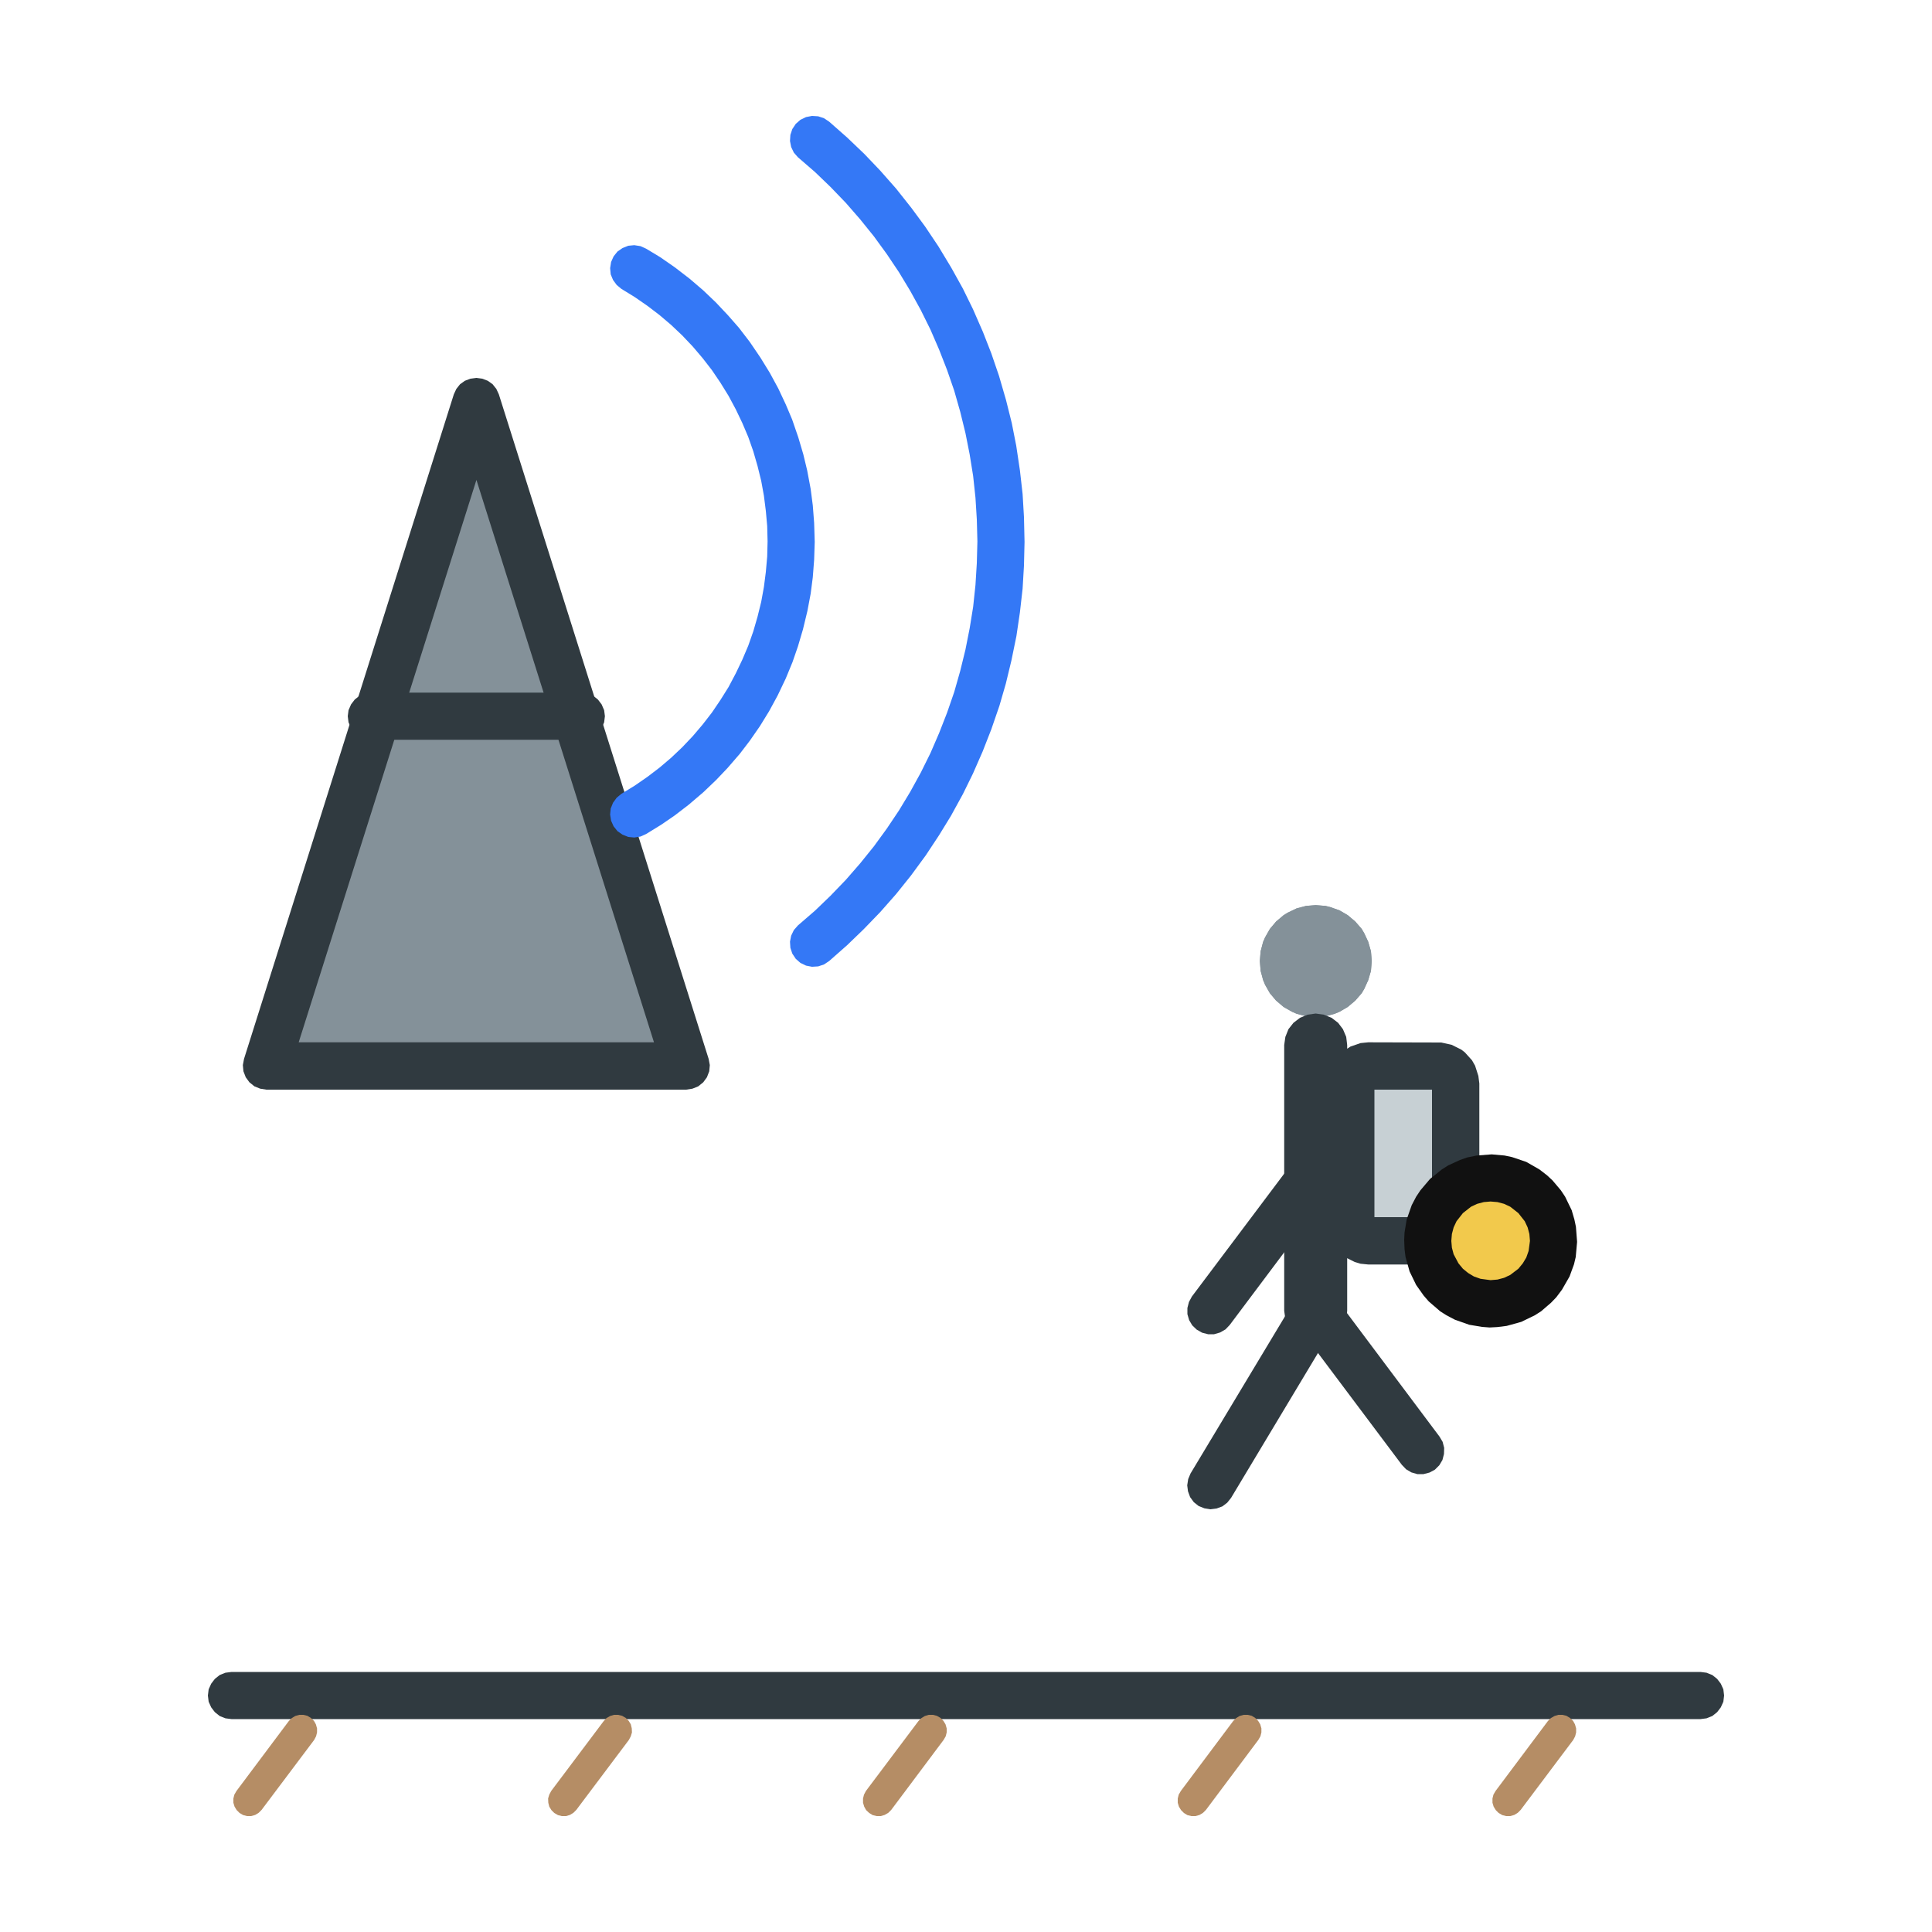
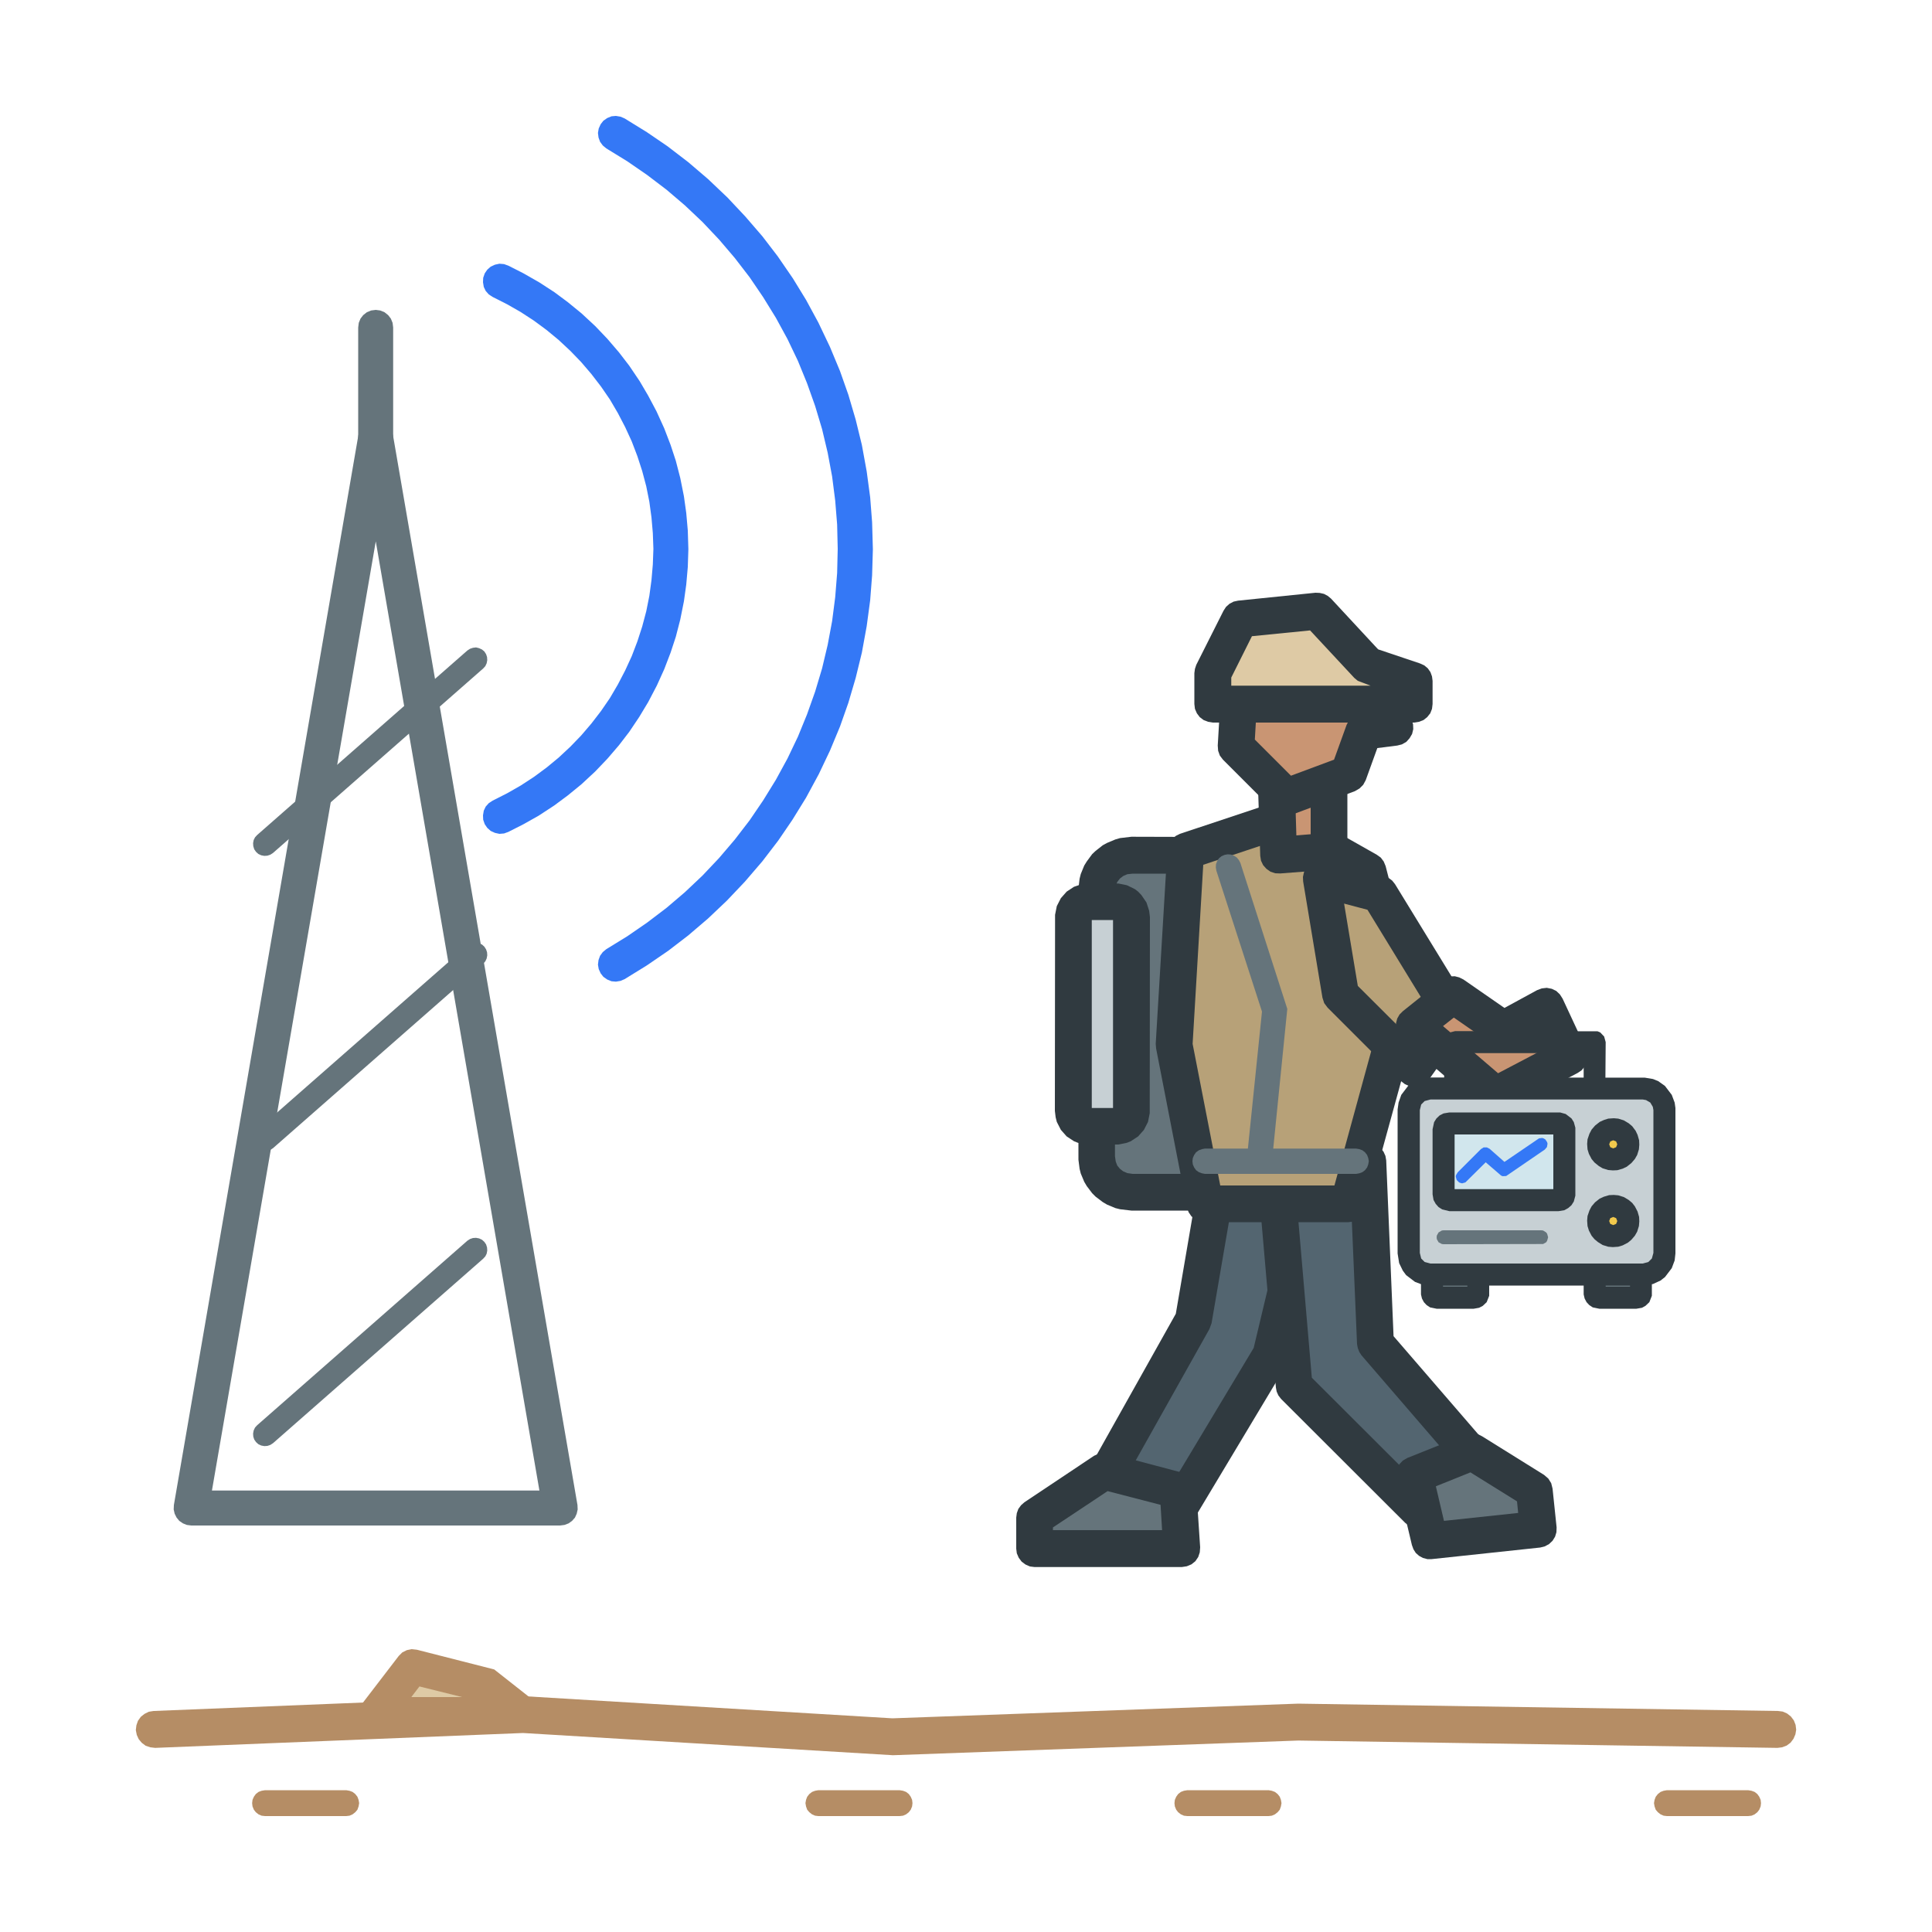
<svg xmlns="http://www.w3.org/2000/svg" viewBox="0 0 1000 1000" role="img" aria-labelledby="title desc">
-   <path fill="#849199" d="M137.9 551.8 L246.6 207.8 L355.2 551.8 Z" />
-   <path fill="#303A40" d="M137.9 564.0 L134.7 563.5 L131.7 562.3 L129.1 560.2 L127.2 557.6 L126.0 554.5 L125.7 551.3 L126.3 548.1 L234.9 204.1 L236.2 201.3 L238.1 198.9 L240.6 197.1 L243.5 196.0 L246.6 195.6 L249.6 196.0 L252.5 197.1 L255.0 198.9 L256.9 201.3 L258.2 204.1 L366.8 548.1 L367.4 551.3 L367.1 554.5 L365.9 557.6 L364.0 560.2 L361.4 562.3 L358.4 563.5 L355.2 564.0 Z M154.6 539.5 L338.5 539.5 L246.6 248.4 Z" />
-   <path fill="#303A40" d="M300.9 382.9 L192.2 382.9 L189.1 382.5 L186.1 381.3 L183.6 379.4 L181.7 376.8 L180.4 373.9 L180.0 370.7 L180.4 367.6 L181.7 364.6 L183.6 362.1 L186.1 360.1 L189.1 358.9 L192.2 358.5 L300.9 358.5 L304.0 358.9 L307.0 360.1 L309.5 362.1 L311.4 364.6 L312.7 367.6 L313.1 370.7 L312.7 373.9 L311.4 376.8 L309.5 379.4 L307.0 381.3 L304.0 382.5 Z" />
-   <path fill="#3478F6" d="M328.6 153.8 L321.6 149.5 L319.2 147.5 L317.3 144.9 L316.1 142.0 L315.8 138.8 L316.3 135.6 L317.6 132.7 L319.6 130.2 L322.2 128.4 L325.2 127.2 L328.3 126.9 L331.5 127.4 L334.4 128.7 L341.7 133.1 L349.2 138.3 L357.0 144.3 L364.0 150.3 L370.6 156.6 L376.9 163.3 L382.5 169.7 L388.1 177.0 L393.6 185.1 L398.4 192.9 L402.8 201.0 L406.7 209.3 L410.0 217.1 L413.2 226.4 L415.8 235.2 L417.8 243.5 L419.6 253.1 L420.7 261.6 L421.4 270.7 L421.7 280.5 L421.4 289.7 L420.7 298.8 L419.6 307.3 L417.9 316.3 L415.6 325.8 L413.0 334.6 L410.2 342.7 L406.7 351.2 L402.5 360.0 L398.1 368.1 L393.3 375.9 L388.1 383.4 L382.9 390.2 L376.5 397.6 L370.6 403.8 L364.0 410.1 L356.5 416.5 L349.2 422.1 L342.2 426.9 L334.4 431.7 L331.5 433.0 L328.3 433.5 L325.2 433.2 L322.2 432.0 L319.6 430.2 L317.6 427.7 L316.3 424.8 L315.8 421.6 L316.1 418.5 L317.3 415.5 L319.2 412.9 L321.6 410.9 L328.6 406.6 L335.1 402.1 L341.4 397.3 L347.4 392.2 L353.1 386.8 L358.6 381.0 L363.7 375.0 L368.5 368.8 L372.9 362.3 L377.1 355.6 L380.8 348.6 L384.2 341.5 L387.3 334.2 L389.9 326.8 L392.1 319.2 L394.0 311.5 L395.4 303.8 L396.4 296.0 L397.1 288.1 L397.3 280.2 L397.1 272.3 L396.4 264.5 L395.4 256.6 L394.0 248.9 L392.1 241.2 L389.9 233.6 L387.3 226.2 L384.2 218.9 L380.8 211.8 L377.1 204.9 L372.9 198.1 L368.5 191.6 L363.7 185.4 L358.6 179.4 L353.1 173.6 L347.4 168.2 L341.4 163.1 L335.1 158.3 Z" />
-   <path fill="#3478F6" d="M421.8 89.0 L413.0 81.4 L410.9 79.0 L409.5 76.1 L408.9 73.0 L409.1 69.8 L410.1 66.8 L411.9 64.1 L414.3 62.0 L417.2 60.6 L420.3 60.0 L423.5 60.2 L426.5 61.2 L429.2 63.0 L438.5 71.2 L447.4 79.7 L455.6 88.3 L463.8 97.6 L471.8 107.7 L478.8 117.2 L485.7 127.5 L492.4 138.6 L498.4 149.4 L503.6 160.0 L508.8 171.9 L513.1 182.9 L517.1 194.6 L520.7 207.0 L523.7 219.0 L526.0 230.7 L527.9 243.4 L529.3 255.7 L530.0 267.6 L530.3 280.5 L530.0 292.8 L529.3 304.7 L527.9 317.0 L526.1 329.2 L523.5 341.9 L520.6 353.9 L517.3 365.3 L513.1 377.5 L508.6 389.0 L503.6 400.4 L498.4 411.0 L492.2 422.3 L486.0 432.4 L479.2 442.7 L471.5 453.2 L463.8 462.8 L455.6 472.1 L447.0 481.0 L438.5 489.2 L429.2 497.4 L426.5 499.2 L423.5 500.2 L420.3 500.4 L417.2 499.8 L414.3 498.4 L411.9 496.3 L410.1 493.6 L409.1 490.6 L408.9 487.4 L409.5 484.3 L410.9 481.4 L413.0 479.0 L421.8 471.4 L429.9 463.6 L437.8 455.4 L445.2 446.9 L452.3 438.1 L459.0 428.9 L465.3 419.5 L471.1 409.9 L476.6 399.9 L481.6 389.8 L486.1 379.4 L490.2 368.9 L493.9 358.2 L497.0 347.3 L499.7 336.3 L501.9 325.2 L503.7 314.1 L504.9 302.8 L505.6 291.5 L505.9 280.2 L505.6 268.9 L504.9 257.6 L503.7 246.4 L501.9 235.2 L499.7 224.1 L497.0 213.1 L493.9 202.2 L490.2 191.5 L486.1 181.0 L481.6 170.6 L476.6 160.5 L471.1 150.5 L465.3 140.9 L459.0 131.5 L452.3 122.3 L445.2 113.5 L437.8 105.0 L429.9 96.8 Z" />
-   <path fill="#849199" d="M710.0 497.4 L709.6 502.5 L708.2 507.3 L706.1 511.9 L704.8 514.1 L701.5 517.9 L697.6 521.2 L693.3 523.7 L690.9 524.7 L686.1 526.0 L681.0 526.4 L676.0 526.0 L671.1 524.7 L668.8 523.7 L664.4 521.2 L660.5 517.9 L657.3 514.1 L654.8 509.7 L653.8 507.3 L652.5 502.5 L652.1 497.4 L652.5 492.4 L653.8 487.5 L654.8 485.2 L657.3 480.8 L660.5 477.0 L664.4 473.7 L666.5 472.4 L671.1 470.2 L676.0 468.9 L681.0 468.5 L686.1 468.9 L688.5 469.5 L693.3 471.2 L697.6 473.7 L701.5 477.0 L704.8 480.8 L706.1 483.0 L708.2 487.5 L709.6 492.4 Z" />
-   <path fill="#849199" d="M710.0 497.4 L709.6 502.5 L708.2 507.3 L706.1 511.9 L704.8 514.1 L701.5 517.9 L697.6 521.2 L693.3 523.7 L690.9 524.7 L686.1 526.0 L681.0 526.4 L676.0 526.0 L671.1 524.7 L668.8 523.7 L664.4 521.2 L660.5 517.9 L657.3 514.1 L654.8 509.7 L653.8 507.3 L652.5 502.5 L652.1 497.4 L652.5 492.4 L653.8 487.5 L654.8 485.2 L657.3 480.8 L660.5 477.0 L664.4 473.7 L666.5 472.4 L671.1 470.2 L676.0 468.9 L681.0 468.5 L686.1 468.9 L688.5 469.5 L693.3 471.2 L697.6 473.7 L701.5 477.0 L704.8 480.8 L706.1 483.0 L708.2 487.5 L709.6 492.4 Z" />
-   <path fill="#303A40" d="M664.7 678.5 L664.7 540.9 L665.3 536.7 L666.9 532.7 L669.5 529.4 L672.9 526.8 L676.8 525.2 L681.0 524.6 L685.2 525.2 L689.2 526.8 L692.6 529.4 L695.1 532.7 L696.8 536.7 L697.3 540.9 L697.3 678.5 L696.8 682.7 L695.1 686.6 L692.6 690.0 L689.2 692.6 L685.2 694.2 L681.0 694.8 L676.8 694.2 L672.9 692.6 L669.5 690.0 L666.9 686.6 L665.3 682.7 Z" />
-   <path fill="#303A40" d="M616.9 671.1 L671.3 598.7 L673.5 596.4 L676.2 594.8 L679.3 594.0 L682.5 593.9 L685.6 594.7 L688.4 596.3 L690.6 598.5 L692.3 601.3 L693.1 604.3 L693.2 607.5 L692.4 610.6 L690.8 613.4 L636.5 685.8 L634.3 688.1 L631.5 689.7 L628.4 690.6 L625.3 690.6 L622.2 689.8 L619.4 688.2 L617.1 686.0 L615.5 683.3 L614.6 680.2 L614.6 677.0 L615.4 673.9 Z" />
-   <path fill="#303A40" d="M616.2 762.7 L670.6 672.2 L672.5 669.7 L675.1 667.8 L678.1 666.6 L681.2 666.3 L684.4 666.7 L687.3 668.0 L689.8 670.0 L691.7 672.5 L692.9 675.5 L693.2 678.7 L692.8 681.8 L691.5 684.8 L637.2 775.3 L635.2 777.8 L632.7 779.7 L629.7 780.8 L626.5 781.2 L623.4 780.7 L620.4 779.5 L617.9 777.5 L616.0 774.9 L614.9 771.9 L614.5 768.8 L615.0 765.6 Z" />
-   <path fill="#303A40" d="M725.6 758.2 L671.3 685.8 L669.7 683.0 L668.9 679.9 L668.9 676.7 L669.8 673.7 L671.4 670.9 L673.7 668.7 L676.5 667.1 L679.6 666.3 L682.8 666.4 L685.8 667.2 L688.6 668.9 L690.8 671.1 L745.1 743.6 L746.7 746.3 L747.5 749.4 L747.4 752.6 L746.6 755.7 L745.0 758.4 L742.7 760.7 L739.9 762.2 L736.8 763.0 L733.6 763.0 L730.5 762.1 L727.8 760.5 Z" />
-   <path fill="#C7D0D4" d="M744.4 551.8 L746.7 552.1 L748.9 553.0 L750.8 554.4 L752.2 556.3 L753.1 558.5 L753.4 560.8 L753.4 633.2 L753.1 635.6 L752.2 637.7 L750.8 639.6 L748.9 641.1 L746.7 642.0 L744.4 642.3 L708.2 642.3 L705.8 642.0 L703.7 641.1 L701.8 639.6 L700.3 637.7 L699.4 635.6 L699.1 633.2 L699.1 560.8 L699.4 558.5 L700.3 556.3 L701.8 554.4 L703.7 553.0 L705.8 552.1 L708.2 551.8 Z" />
-   <path fill="#303A40" d="M746.0 539.6 L751.4 540.8 L756.4 543.3 L758.2 544.7 L761.9 548.8 L763.5 551.6 L765.2 556.9 L765.7 560.8 L765.7 633.2 L765.2 637.2 L764.4 640.2 L761.9 645.2 L758.2 649.3 L753.6 652.3 L748.3 654.1 L744.4 654.5 L708.2 654.5 L704.2 654.1 L701.2 653.2 L696.2 650.7 L694.3 649.3 L690.7 645.2 L688.2 640.2 L687.0 634.8 L686.9 560.8 L687.3 556.9 L688.2 553.8 L690.7 548.8 L694.3 544.7 L699.0 541.7 L704.2 539.9 L708.2 539.5 Z M711.4 564.0 L711.4 630.0 L741.2 630.0 L741.2 564.0 Z" />
-   <path fill="#F2C94C" d="M804.1 642.3 L803.6 647.9 L803.0 650.7 L801.1 656.0 L798.2 661.0 L794.6 665.3 L790.2 669.0 L785.3 671.8 L782.7 672.9 L777.2 674.4 L771.5 674.9 L768.7 674.7 L763.1 673.7 L757.8 671.8 L752.9 669.0 L748.5 665.3 L744.9 661.0 L743.3 658.6 L740.9 653.4 L739.5 647.9 L739.0 642.3 L739.5 636.6 L740.9 631.1 L743.3 626.0 L744.9 623.6 L748.5 619.2 L752.9 615.6 L757.8 612.7 L763.1 610.8 L768.7 609.8 L771.5 609.7 L777.2 610.2 L782.7 611.6 L785.3 612.7 L790.2 615.6 L794.6 619.2 L798.2 623.6 L801.1 628.5 L802.2 631.1 L803.6 636.6 Z" />
-   <path fill="#111111" d="M816.3 642.8 L815.6 650.6 L814.7 654.4 L812.4 660.7 L808.5 667.5 L805.5 671.5 L802.8 674.3 L797.7 678.7 L794.4 680.8 L787.4 684.2 L779.8 686.3 L774.9 686.9 L771.0 687.1 L767.1 686.8 L760.5 685.7 L753.1 683.1 L748.7 680.8 L745.4 678.7 L739.5 673.6 L736.9 670.6 L733.0 665.1 L729.6 658.1 L727.5 650.6 L727.0 646.7 L726.8 641.7 L727.0 637.8 L728.1 631.2 L730.7 623.8 L733.0 619.4 L735.2 616.1 L740.2 610.2 L746.3 605.3 L749.6 603.2 L755.7 600.4 L759.4 599.1 L764.3 598.1 L772.1 597.5 L778.8 598.1 L782.6 598.9 L790.0 601.4 L796.8 605.3 L800.7 608.3 L803.6 611.0 L807.9 616.1 L810.1 619.4 L813.5 626.4 L814.9 631.2 L815.7 635.0 Z M791.9 642.3 L791.6 638.7 L790.7 635.3 L789.2 632.1 L785.9 627.9 L781.7 624.6 L778.5 623.1 L775.1 622.2 L771.5 621.9 L768.0 622.2 L764.6 623.1 L761.4 624.6 L757.2 627.9 L753.9 632.1 L752.4 635.3 L751.5 638.7 L751.2 642.3 L751.5 645.8 L752.4 649.2 L754.9 653.9 L757.2 656.7 L759.9 658.9 L762.9 660.7 L766.3 661.9 L771.5 662.6 L775.1 662.3 L778.5 661.4 L781.7 659.9 L785.9 656.7 L788.2 653.9 L790.0 650.9 L791.2 647.5 Z" />
-   <path fill="#303A40" d="M880.2 889.8 L119.8 889.8 L116.7 889.4 L113.7 888.2 L111.2 886.2 L109.3 883.7 L108.0 880.8 L107.6 877.6 L108.0 874.4 L109.3 871.5 L111.2 869.0 L113.7 867.0 L116.7 865.8 L119.8 865.4 L880.2 865.4 L883.3 865.8 L886.3 867.0 L888.8 869.0 L890.7 871.5 L892.0 874.4 L892.4 877.6 L892.0 880.8 L890.7 883.7 L888.8 886.2 L886.3 888.2 L883.3 889.4 Z" />
-   <path fill="#B58D65" d="M122.4 927.0 L149.5 890.8 L151.0 889.3 L152.8 888.2 L154.9 887.6 L157.0 887.6 L159.1 888.1 L160.9 889.2 L162.5 890.7 L163.5 892.5 L164.1 894.6 L164.1 896.7 L163.6 898.7 L162.6 900.6 L135.4 936.8 L133.9 938.3 L132.1 939.4 L130.0 940.0 L127.9 940.0 L125.9 939.5 L124.0 938.4 L122.5 936.9 L121.4 935.1 L120.8 933.1 L120.8 930.9 L121.3 928.9 Z" />
-   <path fill="#B58D65" d="M285.3 927.0 L312.5 890.8 L313.9 889.3 L315.8 888.2 L317.8 887.6 L319.9 887.6 L322.0 888.1 L323.9 889.2 L325.4 890.7 L326.5 892.5 L327.0 894.6 L327.1 896.7 L326.5 898.7 L325.5 900.6 L298.3 936.8 L296.8 938.3 L295.0 939.4 L293.0 940.0 L290.8 940.0 L288.8 939.5 L286.9 938.4 L285.4 936.9 L284.3 935.1 L283.8 933.1 L283.7 930.9 L284.3 928.9 Z" />
-   <path fill="#B58D65" d="M448.2 927.0 L475.4 890.8 L476.9 889.3 L478.7 888.2 L480.7 887.6 L482.9 887.6 L484.9 888.1 L486.8 889.2 L488.3 890.7 L489.4 892.5 L490.0 894.6 L490.0 896.7 L489.5 898.7 L488.4 900.6 L461.3 936.8 L459.8 938.3 L457.9 939.4 L455.9 940.0 L453.8 940.0 L451.7 939.5 L449.9 938.4 L448.3 936.9 L447.3 935.1 L446.7 933.1 L446.7 930.9 L447.2 928.9 Z" />
-   <path fill="#B58D65" d="M611.2 927.0 L638.3 890.8 L639.8 889.3 L641.6 888.2 L643.7 887.6 L645.8 887.6 L647.9 888.1 L649.7 889.2 L651.2 890.7 L652.3 892.5 L652.9 894.6 L652.9 896.7 L652.4 898.7 L651.3 900.6 L624.2 936.8 L622.7 938.3 L620.9 939.4 L618.8 940.0 L616.7 940.0 L614.6 939.5 L612.8 938.4 L611.3 936.9 L610.2 935.1 L609.6 933.1 L609.6 930.9 L610.1 928.9 Z" />
-   <path fill="#B58D65" d="M774.1 927.0 L801.2 890.8 L802.7 889.3 L804.6 888.2 L806.6 887.6 L808.7 887.6 L810.8 888.1 L812.6 889.2 L814.2 890.7 L815.2 892.5 L815.8 894.6 L815.8 896.7 L815.3 898.7 L814.3 900.6 L787.1 936.8 L785.6 938.3 L783.8 939.4 L781.7 940.0 L779.6 940.0 L777.6 939.5 L775.7 938.4 L774.2 936.9 L773.1 935.1 L772.5 933.1 L772.5 930.9 L773.0 928.9 Z" />
+   <path fill="#65747B" d="M99.0 789.6 L96.7 789.3 L94.7 788.5 L92.8 787.2 L91.4 785.5 L90.4 783.5 L89.9 781.3 L90.0 779.0 L185.5 225.2 L186.2 223.0 L187.4 221.1 L189.1 219.5 L191.1 218.3 L193.3 217.8 L195.6 217.8 L197.8 218.3 L199.9 219.5 L201.5 221.1 L202.7 223.0 L203.4 225.2 L298.9 779.0 L299.0 781.3 L298.5 783.5 L297.6 785.5 L296.1 787.2 L294.3 788.5 L292.2 789.3 L289.9 789.6 Z M109.7 771.5 L279.2 771.5 L194.5 280.2 Z" />
+   <path fill="#65747B" d="M250.1 346.0 L141.3 441.5 L139.9 442.4 L138.4 442.9 L136.8 443.0 L135.2 442.7 L133.7 442.0 L132.5 440.9 L131.6 439.6 L131.1 438.0 L131.0 436.4 L131.3 434.8 L132.0 433.4 L133.1 432.2 L241.9 336.7 L243.3 335.8 L244.8 335.3 L246.4 335.1 L248.0 335.5 L249.5 336.2 L250.7 337.2 L251.6 338.6 L252.1 340.1 L252.2 341.7 L251.9 343.3 L251.2 344.8 Z" />
+   <path fill="#65747B" d="M250.1 498.8 L141.3 594.3 L139.9 595.2 L138.4 595.7 L136.8 595.8 L135.2 595.5 L133.7 594.7 L132.5 593.7 L131.6 592.3 L131.1 590.8 L131.0 589.2 L131.3 587.6 L132.0 586.1 L133.1 584.9 L241.9 489.4 L243.3 488.5 L244.8 488.0 L246.4 487.9 L248.0 488.2 L249.5 488.9 L250.7 490.0 L251.6 491.4 L252.1 492.9 L252.2 494.5 L251.9 496.1 L251.2 497.6 Z" />
+   <path fill="#65747B" d="M250.1 651.5 L141.3 747.0 L139.9 747.9 L138.4 748.4 L136.8 748.5 L135.2 748.2 L133.7 747.5 L132.5 746.4 L131.6 745.1 L131.1 743.6 L131.0 742.0 L131.3 740.4 L132.0 738.9 L133.1 737.7 L241.9 642.2 L243.3 641.3 L244.8 640.8 L246.4 640.7 L248.0 641.0 L249.5 641.7 L250.7 642.8 L251.6 644.1 L252.1 645.7 L252.2 647.3 L251.9 648.9 L251.2 650.3 Z" />
+   <path fill="#65747B" d="M203.5 169.5 L203.5 226.8 L203.2 229.1 L202.3 231.3 L200.9 233.2 L199.0 234.6 L196.8 235.5 L194.5 235.8 L192.1 235.5 L189.9 234.6 L188.0 233.2 L186.6 231.3 L185.7 229.1 L185.4 226.8 L185.4 169.5 L185.7 167.1 L186.6 164.9 L188.0 163.1 L189.9 161.6 L192.1 160.7 L194.5 160.4 L196.8 160.7 L199.0 161.6 L200.9 163.1 L202.3 164.9 L203.2 167.1 Z" />
+   <path fill="#3478F6" d="M262.5 157.5 L255.0 153.7 L253.0 152.4 L251.4 150.6 L250.4 148.5 L250.0 146.1 L250.1 143.8 L250.9 141.5 L252.2 139.6 L254.0 138.0 L256.2 137.0 L258.5 136.5 L260.9 136.7 L263.1 137.5 L270.8 141.4 L279.2 146.2 L286.9 151.2 L293.9 156.4 L301.0 162.2 L308.1 168.8 L314.4 175.4 L320.4 182.4 L325.7 189.3 L331.1 197.3 L335.5 204.8 L339.8 212.9 L343.8 221.7 L347.1 230.3 L349.8 238.5 L352.1 247.4 L354.0 256.9 L355.2 265.5 L356.0 274.6 L356.3 284.3 L356.0 293.5 L355.2 302.6 L354.0 311.2 L352.1 320.7 L349.8 329.6 L347.1 337.8 L343.8 346.4 L340.0 354.8 L335.5 363.4 L330.8 371.2 L325.7 378.8 L320.4 385.7 L314.4 392.7 L308.1 399.3 L301.0 405.9 L293.9 411.7 L286.9 416.9 L278.8 422.2 L270.8 426.7 L263.1 430.6 L260.9 431.4 L258.5 431.6 L256.2 431.1 L254.0 430.1 L252.2 428.5 L250.9 426.6 L250.1 424.3 L250.0 422.0 L250.4 419.6 L251.4 417.5 L253.0 415.7 L255.0 414.4 L262.5 410.6 L269.5 406.6 L276.4 402.1 L282.9 397.3 L289.2 392.1 L295.2 386.5 L300.8 380.7 L306.1 374.5 L311.1 368.0 L315.7 361.3 L319.8 354.3 L323.6 347.0 L327.0 339.6 L329.9 332.0 L332.4 324.3 L334.5 316.4 L336.1 308.4 L337.2 300.3 L337.9 292.2 L338.2 284.1 L337.9 275.9 L337.2 267.8 L336.1 259.7 L334.5 251.7 L332.4 243.8 L329.9 236.1 L327.0 228.5 L323.6 221.1 L319.8 213.8 L315.7 206.8 L311.1 200.1 L306.1 193.6 L300.8 187.4 L295.2 181.6 L289.2 176.0 L282.9 170.8 L276.4 166.0 L269.5 161.5 Z" />
+   <path fill="#3478F6" d="M324.7 83.5 L313.8 76.8 L312.0 75.3 L310.6 73.4 L309.8 71.2 L309.5 68.8 L309.9 66.5 L310.9 64.3 L312.3 62.5 L314.3 61.1 L316.5 60.2 L318.8 60.0 L321.2 60.4 L323.3 61.3 L334.8 68.4 L345.5 75.7 L356.2 83.9 L366.5 92.7 L376.6 102.3 L385.8 112.1 L394.6 122.3 L402.5 132.6 L410.4 144.1 L417.2 155.2 L423.6 167.0 L429.6 179.6 L434.8 192.1 L439.1 204.3 L442.9 217.2 L446.1 230.3 L448.6 244.0 L450.4 257.4 L451.4 270.3 L451.8 284.3 L451.4 297.8 L450.4 310.7 L448.6 324.1 L446.1 337.8 L442.9 350.9 L439.1 363.8 L434.8 376.0 L429.6 388.5 L423.8 400.7 L417.2 412.9 L410.1 424.4 L402.8 435.1 L394.6 445.8 L385.5 456.4 L376.2 466.2 L366.5 475.4 L356.2 484.2 L345.9 492.1 L334.8 499.7 L323.3 506.8 L321.2 507.7 L318.8 508.1 L316.5 507.9 L314.3 507.0 L312.3 505.6 L310.9 503.8 L309.9 501.6 L309.5 499.3 L309.8 496.9 L310.6 494.7 L312.0 492.8 L313.8 491.3 L324.7 484.6 L335.0 477.5 L345.0 469.9 L354.5 461.8 L363.6 453.2 L372.2 444.1 L380.3 434.6 L388.0 424.6 L395.0 414.3 L401.6 403.6 L407.6 392.6 L413.0 381.3 L417.7 369.8 L421.9 358.0 L425.5 346.0 L428.4 333.8 L430.7 321.5 L432.3 309.1 L433.3 296.6 L433.6 284.1 L433.3 271.5 L432.3 259.1 L430.7 246.6 L428.4 234.3 L425.5 222.1 L421.9 210.1 L417.7 198.3 L413.0 186.8 L407.6 175.5 L401.6 164.5 L395.0 153.8 L388.0 143.5 L380.3 133.5 L372.2 124.0 L363.6 114.9 L354.5 106.3 L345.0 98.2 L335.0 90.6 Z" />
+   <path fill="#65747B" d="M619.7 442.6 L624.4 443.3 L628.8 445.1 L632.5 447.9 L635.4 451.7 L637.2 456.0 L637.8 460.7 L637.8 599.0 L637.2 603.7 L635.4 608.1 L632.5 611.8 L628.8 614.7 L624.4 616.5 L619.7 617.1 L585.6 617.1 L581.0 616.5 L576.6 614.7 L572.9 611.8 L570.0 608.1 L568.2 603.7 L567.6 599.0 L567.6 460.7 L568.2 456.0 L570.0 451.7 L572.9 447.9 L576.6 445.1 L581.0 443.3 L585.6 442.6 Z" />
+   <path fill="#303A40" d="M621.0 433.2 L625.6 433.8 L628.0 434.5 L632.4 436.3 L634.5 437.5 L638.3 440.4 L640.0 442.1 L642.9 445.9 L644.2 448.0 L646.0 452.4 L646.6 454.8 L647.3 460.7 L647.3 599.0 L646.6 605.0 L646.0 607.4 L644.2 611.7 L642.9 613.9 L640.0 617.6 L638.3 619.4 L634.5 622.2 L632.4 623.5 L628.0 625.3 L625.6 625.9 L619.7 626.6 L585.6 626.6 L579.7 625.9 L577.3 625.3 L573.0 623.5 L570.8 622.2 L567.1 619.4 L565.3 617.6 L562.5 613.9 L561.2 611.7 L559.4 607.4 L558.8 605.0 L558.2 600.3 L558.1 460.7 L558.8 454.8 L559.4 452.4 L561.2 448.0 L562.5 445.9 L565.3 442.1 L567.1 440.4 L570.8 437.5 L573.0 436.3 L577.3 434.5 L579.7 433.8 L585.6 433.1 Z M619.1 452.2 L586.3 452.2 L583.5 452.5 L581.4 453.4 L579.7 454.7 L578.3 456.5 L577.5 458.5 L577.1 461.3 L577.1 598.4 L577.5 601.2 L578.3 603.3 L579.7 605.0 L581.4 606.3 L583.5 607.2 L586.3 607.6 L619.1 607.6 L621.9 607.2 L623.9 606.3 L625.7 605.0 L627.0 603.3 L627.9 601.2 L628.3 598.4 L628.3 461.3 L627.9 458.5 L627.0 456.5 L625.7 454.7 L623.9 453.4 L621.9 452.5 Z" />
+   <path fill="#C7D0D4" d="M577.6 466.7 L579.7 467.0 L581.6 467.8 L583.3 469.1 L584.6 470.7 L585.4 472.7 L585.6 474.7 L585.6 575.0 L585.4 577.1 L584.6 579.0 L583.3 580.7 L581.6 581.9 L579.7 582.7 L577.6 583.0 L563.6 583.0 L561.5 582.7 L559.6 581.9 L557.9 580.7 L556.6 579.0 L555.8 577.1 L555.6 575.0 L555.6 474.7 L555.8 472.7 L556.6 470.7 L557.9 469.1 L559.6 467.8 L561.5 467.0 L563.6 466.7 Z" />
+   <path fill="#303A40" d="M578.9 457.3 L583.3 458.2 L587.4 460.2 L589.1 461.5 L590.8 463.3 L593.4 467.1 L594.8 471.4 L595.2 474.7 L595.1 576.2 L594.2 580.7 L592.1 584.8 L589.1 588.2 L585.3 590.7 L583.3 591.5 L578.9 592.4 L562.3 592.4 L557.9 591.5 L555.9 590.7 L552.1 588.2 L549.1 584.8 L547.0 580.7 L546.4 578.3 L546.0 575.0 L546.1 473.5 L547.0 469.0 L549.1 464.9 L552.1 461.5 L555.9 459.0 L560.3 457.5 L562.3 457.3 Z M565.1 476.2 L565.1 573.5 L576.1 573.5 L576.1 476.2 Z" />
+   <path fill="#536570" d="M631.8 601.0 L679.9 609.1 L657.8 701.3 L609.7 781.5 L571.6 765.5 L617.7 683.3 Z" />
+   <path fill="#303A40" d="M622.4 599.4 L623.1 597.1 L624.4 595.0 L626.2 593.3 L628.4 592.1 L630.8 591.6 L633.3 591.7 L681.4 599.7 L683.9 600.4 L686.1 601.9 L687.8 603.8 L688.9 606.1 L689.4 608.7 L689.1 611.3 L667.1 703.5 L666.0 706.2 L617.9 786.4 L616.2 788.5 L613.9 790.0 L611.3 790.9 L608.6 791.0 L606.0 790.3 L567.9 774.2 L565.6 772.9 L563.8 770.9 L562.6 768.6 L562.1 765.9 L562.3 763.3 L563.3 760.8 L608.6 680.0 Z M639.6 612.0 L627.1 684.9 L626.0 687.9 L585.1 760.8 L605.8 769.5 L648.9 697.7 L668.2 616.8 Z" />
+   <path fill="#536570" d="M659.8 601.0 L708.0 601.0 L712.0 695.3 L762.1 753.4 L734.0 781.5 L669.9 717.3 Z" />
+   <path fill="#303A40" d="M650.3 601.9 L650.5 599.2 L651.3 596.8 L652.8 594.6 L654.8 592.9 L657.2 591.9 L659.8 591.5 L708.0 591.5 L710.4 591.8 L712.6 592.7 L714.5 594.2 L716.1 596.1 L717.1 598.3 L717.5 600.6 L721.3 691.6 L769.3 747.2 L770.6 749.2 L771.4 751.4 L771.6 753.8 L771.2 756.1 L770.3 758.3 L768.8 760.2 L740.8 788.2 L738.8 789.8 L736.5 790.7 L734.0 791.0 L731.6 790.7 L729.3 789.8 L727.3 788.2 L663.1 724.1 L661.7 722.3 L660.8 720.3 L660.4 718.2 Z M670.2 610.6 L679.0 713.1 L734.0 768.0 L749.1 753.0 L704.7 701.5 L703.6 699.8 L702.8 697.8 L702.4 695.7 L698.8 610.6 Z" />
+   <path fill="#65747B" d="M571.6 761.5 L609.7 771.5 L611.7 801.6 L535.5 801.6 L535.5 785.5 Z" />
+   <path fill="#303A40" d="M566.3 753.5 L568.7 752.4 L571.4 751.9 L574.0 752.2 L612.1 762.3 L614.3 763.2 L616.2 764.5 L617.7 766.4 L618.8 768.5 L619.2 770.8 L621.2 800.9 L621.0 803.5 L620.2 805.9 L618.7 808.1 L616.7 809.7 L614.3 810.7 L611.7 811.1 L535.5 811.1 L533.1 810.8 L530.8 809.8 L528.8 808.3 L527.3 806.3 L526.3 804.0 L526.0 801.6 L526.0 785.5 L526.3 783.2 L527.1 781.0 L528.5 779.1 L530.2 777.6 Z M573.3 771.8 L545.0 790.6 L545.0 792.0 L601.5 792.0 L600.7 778.9 Z" />
+   <path fill="#65747B" d="M732.0 763.5 L762.1 751.4 L794.2 771.5 L796.2 791.5 L740.0 797.5 Z" />
+   <path fill="#303A40" d="M722.7 765.6 L722.5 763.0 L723.0 760.3 L724.3 757.9 L726.1 756.0 L728.5 754.6 L758.6 742.6 L760.7 742.0 L762.9 741.9 L765.1 742.4 L767.1 743.4 L799.2 763.4 L801.4 765.3 L802.9 767.7 L803.6 770.5 L805.7 790.6 L805.6 793.1 L804.9 795.4 L803.6 797.5 L801.8 799.2 L799.6 800.4 L797.2 801.0 L741.0 807.0 L738.8 807.0 L736.5 806.4 L734.5 805.3 L732.8 803.8 L731.6 801.9 L730.8 799.7 Z M743.2 769.3 L747.4 787.2 L785.8 783.1 L785.2 777.1 L761.1 762.1 Z" />
+   <path fill="#B7A178" d="M613.7 440.6 L661.8 424.6 L708.0 450.7 L726.0 520.8 L697.9 623.1 L623.7 623.1 L607.7 540.9 Z" />
+   <path fill="#303A40" d="M604.2 440.1 L604.6 437.8 L605.5 435.8 L606.9 434.0 L608.7 432.6 L610.7 431.6 L658.8 415.6 L661.4 415.1 L664.1 415.3 L666.5 416.3 L712.6 442.4 L714.7 443.9 L716.2 445.9 L717.2 448.3 L735.2 518.5 L735.5 520.9 L735.2 523.4 L707.1 625.6 L706.2 627.9 L704.6 629.9 L702.7 631.4 L700.4 632.3 L697.9 632.6 L623.7 632.6 L621.1 632.3 L618.8 631.2 L616.7 629.6 L615.2 627.4 L614.4 624.9 L598.4 542.7 L598.2 540.3 Z M622.8 447.6 L617.3 540.3 L631.6 613.6 L690.7 613.6 L716.1 520.8 L699.7 457.0 L660.8 435.0 Z" />
+   <path fill="#65747B" d="M653.2 523.6 L629.6 450.7 L629.3 449.0 L629.4 447.3 L630.0 445.7 L630.9 444.3 L632.2 443.2 L633.8 442.5 L635.4 442.2 L637.1 442.3 L638.7 442.9 L640.1 443.8 L641.2 445.1 L642.0 446.6 L666.3 522.2 L658.3 601.7 L657.9 603.4 L657.1 604.9 L655.9 606.1 L654.5 607.0 L652.8 607.5 L651.1 607.5 L649.5 607.1 L648.0 606.3 L646.8 605.2 L645.9 603.7 L645.4 602.1 L645.3 600.4 Z" />
+   <path fill="#65747B" d="M701.9 607.6 L623.7 607.6 L622.1 607.3 L620.5 606.7 L619.1 605.7 L618.1 604.3 L617.4 602.7 L617.2 601.0 L617.4 599.4 L618.1 597.8 L619.1 596.4 L620.5 595.4 L622.1 594.8 L623.7 594.5 L701.9 594.5 L703.6 594.8 L705.2 595.4 L706.5 596.4 L707.6 597.8 L708.2 599.4 L708.5 601.0 L708.2 602.7 L707.6 604.3 L706.5 605.7 L705.2 606.7 L703.6 607.3 Z" />
+   <path fill="#C99573" d="M659.8 380.5 L687.9 380.5 L687.9 440.6 L661.8 442.6 Z" />
+   <path fill="#303A40" d="M650.3 380.8 L650.6 378.3 L651.5 375.9 L653.0 373.9 L655.0 372.3 L657.3 371.3 L659.8 371.0 L687.9 371.0 L690.4 371.3 L692.7 372.2 L694.6 373.8 L696.1 375.7 L697.1 378.0 L697.4 380.5 L697.4 440.6 L697.1 443.0 L696.3 445.2 L694.9 447.1 L693.1 448.6 L690.9 449.7 L688.6 450.1 L662.6 452.1 L660.0 452.0 L657.6 451.2 L655.5 449.7 L653.8 447.8 L652.7 445.5 L652.3 443.0 Z M669.7 390.0 L671.0 432.4 L678.4 431.8 L678.4 390.0 Z" />
+   <path fill="#C99573" d="M641.8 352.4 L705.9 342.4 L722.0 376.5 L705.9 378.5 L697.9 400.5 L665.8 412.6 L639.8 386.5 Z" />
+   <path fill="#303A40" d="M640.3 343.0 L704.5 333.0 L706.9 332.9 L709.3 333.5 L711.5 334.6 L713.3 336.3 L714.6 338.3 L730.6 372.4 L731.4 374.9 L731.5 377.4 L730.9 379.9 L729.6 382.1 L727.9 384.0 L725.6 385.3 L723.2 385.9 L712.9 387.2 L706.9 403.8 L705.6 406.2 L703.7 408.1 L701.3 409.5 L669.2 421.5 L666.5 422.1 L663.8 421.9 L661.3 420.9 L659.1 419.3 L633.0 393.2 L631.4 391.1 L630.5 388.6 L630.3 385.9 L632.3 351.9 L632.8 349.3 L633.9 347.0 L635.7 345.1 L637.8 343.7 Z M650.8 360.6 L649.5 382.8 L668.2 401.5 L690.5 393.2 L697.0 375.2 L698.2 372.9 L700.0 371.0 L702.2 369.7 L707.8 368.7 L700.4 352.9 Z" />
+   <path fill="#DECAA5" d="M627.7 348.4 L641.8 320.3 L681.9 316.3 L708.0 344.4 L732.0 352.4 L732.0 364.4 L627.7 364.4 Z" />
+   <path fill="#303A40" d="M618.2 348.4 L618.5 346.2 L619.2 344.1 L633.3 316.1 L634.6 314.1 L636.4 312.5 L638.5 311.4 L640.8 310.9 L680.9 306.8 L683.1 306.9 L685.3 307.4 L687.2 308.4 L688.9 309.8 L713.3 336.1 L735.0 343.4 L737.2 344.4 L739.0 345.9 L740.4 347.9 L741.2 350.1 L741.5 352.4 L741.5 364.4 L741.2 366.9 L740.3 369.2 L738.7 371.2 L736.8 372.7 L734.5 373.6 L732.0 374.0 L627.7 374.0 L625.3 373.6 L623.0 372.7 L621.0 371.2 L619.5 369.2 L618.5 366.9 L618.2 364.4 Z M637.3 350.7 L637.3 354.9 L709.4 354.9 L702.8 352.4 L701.0 350.9 L678.1 326.3 L648.0 329.3 Z" />
+   <path fill="#B7A178" d="M683.9 454.7 L714.0 462.7 L752.1 524.9 L732.0 552.9 L693.9 514.8 Z" />
+   <path fill="#303A40" d="M674.5 456.2 L674.4 453.9 L674.9 451.6 L675.9 449.4 L677.5 447.6 L679.4 446.3 L681.6 445.4 L684.0 445.2 L686.3 445.5 L716.4 453.5 L718.7 454.4 L720.6 455.8 L722.1 457.7 L760.2 519.9 L761.3 522.4 L761.6 525.2 L761.1 527.9 L759.8 530.4 L739.8 558.5 L738.2 560.2 L736.2 561.5 L734.0 562.2 L731.6 562.4 L729.3 562.1 L727.1 561.1 L725.3 559.7 L687.2 521.6 L685.4 519.2 L684.5 516.4 Z M695.7 467.7 L702.8 510.3 L730.8 538.2 L740.6 524.5 L707.8 470.9 Z" />
+   <path fill="#C99573" d="M732.0 530.9 L752.1 514.8 L778.1 532.9 L800.2 520.8 L812.2 546.9 L774.1 567.0 Z" />
+   <path fill="#303A40" d="M725.8 538.1 L724.2 536.3 L723.1 534.2 L722.5 531.9 L722.6 529.5 L723.2 527.2 L724.4 525.1 L726.1 523.4 L746.1 507.4 L748.2 506.1 L750.5 505.4 L753.0 505.3 L755.3 505.9 L757.5 507.0 L778.7 521.7 L795.6 512.5 L798.0 511.6 L800.6 511.3 L803.2 511.8 L805.5 512.9 L807.4 514.7 L808.8 516.9 L820.9 542.9 L821.6 545.2 L821.7 547.6 L821.2 550.0 L820.2 552.1 L818.6 554.0 L816.7 555.3 L778.6 575.4 L776.4 576.2 L774.2 576.5 L771.9 576.2 L769.8 575.5 L767.9 574.2 Z M746.9 531.1 L775.4 555.5 L799.8 542.7 L795.8 534.1 L782.7 541.2 L780.2 542.2 L777.6 542.4 L775.1 541.9 L772.7 540.7 L752.5 526.7 Z" />
+   <path fill="#303A40" d="M758.9 545.1 L758.7 564.9 L758.2 566.3 L756.1 568.4 L754.7 568.9 L751.7 568.9 L750.4 568.4 L748.3 566.3 L747.5 563.4 L747.5 539.4 L748.3 536.5 L750.4 534.4 L753.2 533.7 L826.9 533.8 L828.3 534.4 L830.3 536.5 L831.1 539.4 L830.9 564.9 L829.4 567.5 L826.9 568.9 L823.9 568.9 L822.5 568.4 L820.4 566.3 L819.7 563.4 L819.7 545.1 Z" />
+   <path fill="#C7D0D4" d="M850.7 563.4 L853.5 563.8 L856.1 564.9 L858.3 566.6 L860.0 568.8 L861.1 571.5 L861.5 574.3 L861.5 648.8 L861.1 651.6 L860.0 654.3 L858.3 656.5 L856.1 658.2 L853.5 659.3 L850.7 659.7 L740.0 659.7 L737.2 659.3 L734.6 658.2 L732.3 656.5 L730.6 654.3 L729.5 651.6 L729.1 648.8 L729.1 574.3 L729.5 571.5 L730.6 568.8 L732.3 566.6 L734.6 564.9 L737.2 563.8 L740.0 563.4 Z" />
+   <path fill="#303A40" d="M851.4 557.8 L855.6 558.5 L858.3 559.6 L861.8 562.1 L865.3 566.7 L866.8 570.7 L867.2 573.5 L867.2 648.8 L866.8 652.4 L865.3 656.4 L861.8 661.0 L859.5 662.8 L855.6 664.6 L850.7 665.4 L740.0 665.4 L736.4 665.0 L732.4 663.5 L727.8 660.0 L726.1 657.7 L724.2 653.8 L723.4 648.8 L723.4 574.3 L723.9 570.7 L725.3 566.7 L728.8 562.1 L731.1 560.3 L735.0 558.5 L740.0 557.7 Z M850.3 569.1 L740.4 569.1 L737.4 569.9 L735.6 571.7 L734.9 574.6 L734.9 648.5 L735.6 651.4 L737.4 653.2 L740.4 654.0 L850.3 654.0 L853.2 653.2 L855.0 651.4 L855.8 648.5 L855.8 574.6 L855.5 572.9 L854.2 570.7 L852.0 569.4 Z" />
+   <path fill="#D1E6ED" d="M750.2 581.5 L807.5 581.6 L808.9 582.4 L809.4 583.0 L809.8 584.5 L809.8 618.2 L809.4 619.7 L808.2 620.8 L806.7 621.2 L750.2 621.2 L748.7 620.8 L747.6 619.7 L747.2 618.2 L747.2 584.5 L747.6 583.0 L748.7 581.9 Z" />
+   <path fill="#303A40" d="M807.5 575.8 L810.4 576.6 L813.4 578.9 L814.6 580.8 L815.4 583.7 L815.4 618.9 L814.6 621.9 L813.4 623.8 L811.7 625.3 L809.7 626.4 L806.7 626.9 L750.2 626.9 L746.5 626.0 L744.6 624.8 L743.1 623.1 L742.0 621.1 L741.5 618.2 L741.5 584.5 L742.3 580.8 L743.5 578.9 L745.2 577.3 L747.2 576.3 L750.2 575.8 Z M752.9 587.2 L752.9 615.5 L804.0 615.5 L804.0 587.2 Z" />
+   <path fill="#3478F6" d="M769.0 601.6 L758.5 612.0 L756.8 612.5 L756.0 612.3 L755.2 612.0 L754.0 610.8 L753.5 609.1 L753.6 608.3 L754.5 606.8 L766.5 594.8 L767.9 593.9 L769.6 593.9 L771.0 594.6 L778.7 601.4 L796.6 589.2 L798.3 589.0 L799.1 589.3 L799.9 589.8 L800.8 591.2 L801.0 592.0 L800.7 593.7 L799.6 595.0 L779.6 608.7 L777.8 608.8 L777.0 608.5 Z" />
+   <path fill="#F2C94C" d="M842.8 592.3 L842.4 595.0 L840.5 597.8 L837.7 599.6 L835.0 600.1 L831.7 599.4 L829.5 597.8 L827.9 595.6 L827.2 592.3 L827.9 589.0 L829.5 586.8 L832.3 585.0 L835.0 584.5 L837.7 585.0 L840.5 586.8 L842.4 589.6 Z" />
+   <path fill="#303A40" d="M848.5 592.5 L848.3 594.9 L847.4 597.8 L846.2 599.9 L844.4 602.0 L842.0 603.9 L839.9 604.9 L837.1 605.7 L834.8 605.8 L832.4 605.6 L829.5 604.7 L827.5 603.5 L825.3 601.7 L823.8 599.9 L822.4 597.2 L821.7 594.9 L821.5 592.1 L821.7 589.7 L822.7 586.8 L823.8 584.7 L825.6 582.6 L828.0 580.7 L830.2 579.7 L832.4 579.0 L835.3 578.8 L837.6 579.0 L840.5 579.9 L843.0 581.4 L844.8 582.9 L846.6 585.3 L847.6 587.4 L848.4 590.2 Z M837.1 592.3 L836.5 590.8 L835.0 590.2 L833.5 590.8 L832.9 592.3 L833.5 593.8 L835.0 594.4 L836.5 593.8 Z" />
+   <path fill="#F2C94C" d="M842.8 632.0 L842.4 634.7 L840.5 637.5 L837.7 639.3 L835.0 639.8 L832.3 639.3 L829.5 637.5 L827.9 635.3 L827.2 632.0 L827.9 628.7 L829.5 626.5 L831.7 624.9 L835.0 624.2 L838.3 624.9 L840.5 626.5 L842.4 629.3 Z" />
+   <path fill="#303A40" d="M848.5 632.2 L848.3 634.6 L847.4 637.5 L846.2 639.6 L844.4 641.7 L842.6 643.2 L839.9 644.6 L837.6 645.3 L834.8 645.5 L832.4 645.3 L829.5 644.4 L827.1 642.9 L825.3 641.4 L823.8 639.6 L822.4 636.9 L821.7 634.6 L821.5 631.8 L821.7 629.4 L822.7 626.5 L823.8 624.4 L825.6 622.3 L828.0 620.4 L830.2 619.4 L832.9 618.6 L835.3 618.5 L837.6 618.7 L840.5 619.6 L843.0 621.1 L844.8 622.6 L846.2 624.4 L847.6 627.1 L848.4 629.9 Z M837.1 632.0 L836.5 630.5 L835.0 629.9 L833.5 630.5 L832.9 632.0 L833.5 633.5 L835.0 634.1 L836.5 633.5 Z" />
+   <path fill="#65747B" d="M798.7 643.9 L747.2 644.0 L746.3 643.9 L744.6 643.0 L743.7 641.4 L743.6 640.4 L743.7 639.5 L744.6 637.9 L746.3 636.9 L747.2 636.8 L797.7 636.8 L798.7 636.9 L800.3 637.9 L800.8 638.6 L801.3 640.4 L800.8 642.2 L800.3 643.0 Z" />
+   <path fill="#65747B" d="M762.8 659.7 L764.5 660.4 L765.2 662.1 L765.2 669.3 L764.9 670.5 L764.0 671.4 L762.8 671.7 L743.6 671.7 L742.4 671.4 L741.5 670.5 L741.2 669.3 L741.2 662.1 L741.5 660.9 L742.4 660.0 L743.6 659.7 Z" />
+   <path fill="#303A40" d="M763.6 654.0 L765.6 654.5 L768.0 655.8 L770.2 658.7 L770.8 660.7 L770.8 670.7 L769.5 674.0 L767.5 675.9 L765.6 676.9 L762.8 677.4 L743.6 677.4 L740.2 676.7 L738.4 675.5 L737.0 674.0 L736.0 672.1 L735.5 670.0 L735.5 661.3 L736.0 659.3 L737.0 657.4 L738.9 655.5 L740.8 654.5 L743.6 654.0 Z M746.9 665.4 L746.9 666.0 L759.5 666.0 L759.5 665.4 Z" />
+   <path fill="#65747B" d="M847.0 659.7 L848.7 660.4 L849.5 662.1 L849.5 669.3 L849.1 670.5 L848.3 671.4 L847.0 671.7 L827.8 671.7 L826.6 671.4 L825.7 670.5 L825.4 669.3 L825.4 662.1 L825.7 660.9 L826.6 660.0 L827.8 659.7 Z" />
+   <path fill="#303A40" d="M847.8 654.0 L849.9 654.5 L852.2 655.8 L853.7 657.4 L855.0 660.7 L855.0 670.7 L853.7 674.0 L851.7 675.9 L849.9 676.9 L847.0 677.4 L827.8 677.4 L824.4 676.7 L822.6 675.5 L821.2 674.0 L820.2 672.1 L819.7 670.0 L819.7 661.3 L820.2 659.3 L821.2 657.4 L823.1 655.5 L825.0 654.5 L827.8 654.0 Z M831.1 666.0 L843.7 666.0 L843.7 665.4 L831.1 665.4 Z" />
+   <path fill="#B58D65" d="M270.7 897.0 L80.3 904.7 L77.8 904.4 L75.4 903.6 L73.4 902.1 L71.8 900.2 L70.8 898.0 L70.3 895.5 L70.6 893.0 L71.4 890.7 L72.9 888.6 L74.8 887.1 L77.0 886.0 L79.5 885.6 L270.5 877.9 L461.9 889.4 L672.0 881.8 L920.3 885.6 L922.7 885.9 L925.0 886.9 L927.0 888.5 L928.5 890.5 L929.4 892.8 L929.7 895.3 L929.3 897.7 L928.3 900.0 L926.8 902.0 L924.8 903.5 L922.4 904.4 L920.0 904.7 L672.0 900.9 L462.2 908.5 Z" />
+   <path fill="#B58D65" d="M179.2 940.0 L137.2 940.0 L135.4 939.8 L133.8 939.1 L132.4 938.0 L131.4 936.7 L130.7 935.0 L130.5 933.3 L130.7 931.6 L131.4 930.0 L132.4 928.6 L133.8 927.5 L135.4 926.9 L137.2 926.6 L179.2 926.6 L180.9 926.9 L182.5 927.5 L183.9 928.6 L185.0 930.0 L185.6 931.6 L185.9 933.3 L185.6 935.0 L185.0 936.7 L183.9 938.0 L182.5 939.1 L180.9 939.8 Z" />
+   <path fill="#B58D65" d="M465.6 940.0 L423.6 940.0 L421.9 939.8 L420.3 939.1 L418.9 938.0 L417.8 936.7 L417.2 935.0 L416.9 933.3 L417.2 931.6 L417.8 930.0 L418.9 928.6 L420.3 927.5 L421.9 926.9 L423.6 926.6 L465.6 926.6 L467.4 926.9 L469.0 927.5 L470.4 928.6 L471.4 930.0 L472.1 931.6 L472.3 933.3 L472.1 935.0 L471.4 936.7 L470.4 938.0 L469.0 939.1 L467.4 939.8 Z" />
+   <path fill="#B58D65" d="M656.6 940.0 L614.6 940.0 L612.8 939.8 L611.2 939.1 L609.8 938.0 L608.8 936.7 L608.1 935.0 L607.9 933.3 L608.1 931.6 L608.8 930.0 L609.8 928.6 L611.2 927.5 L612.8 926.9 L614.6 926.6 L656.6 926.6 L658.3 926.9 L659.9 927.5 L661.3 928.6 L662.4 930.0 L663.0 931.6 L663.3 933.3 L663.0 935.0 L662.4 936.7 L661.3 938.0 L659.9 939.1 L658.3 939.8 Z" />
+   <path fill="#B58D65" d="M904.8 940.0 L862.8 940.0 L861.1 939.8 L859.5 939.1 L858.1 938.0 L857.0 936.7 L856.4 935.0 L856.1 933.3 L856.4 931.6 L857.0 930.0 L858.1 928.6 L859.5 927.5 L861.1 926.9 L862.8 926.6 L904.8 926.6 L906.6 926.9 L908.2 927.5 L909.6 928.6 L910.6 930.0 L911.3 931.6 L911.5 933.3 L911.3 935.0 L910.6 936.7 L909.6 938.0 L908.2 939.1 L906.6 939.8 Z" />
+   <path fill="#DECAA5" d="M194.5 887.5 L213.6 862.7 L251.7 872.2 L270.8 887.5 Z" />
+   <path fill="#B58D65" d="M194.5 896.6 L192.2 896.3 L190.2 895.5 L188.3 894.2 L186.9 892.5 L185.9 890.5 L185.4 888.3 L185.5 886.0 L186.1 883.9 L187.3 882.0 L206.4 857.1 L208.2 855.3 L210.6 854.1 L213.1 853.6 L215.8 853.9 L255.8 864.1 L276.5 880.4 L278.2 882.2 L279.4 884.4 L279.9 886.8 L279.7 889.3 L278.9 891.6 L277.5 893.7 L275.6 895.2 L273.3 896.2 L270.8 896.6 Z M212.9 878.4 L239.2 878.4 L217.1 872.9 Z" />
</svg>
